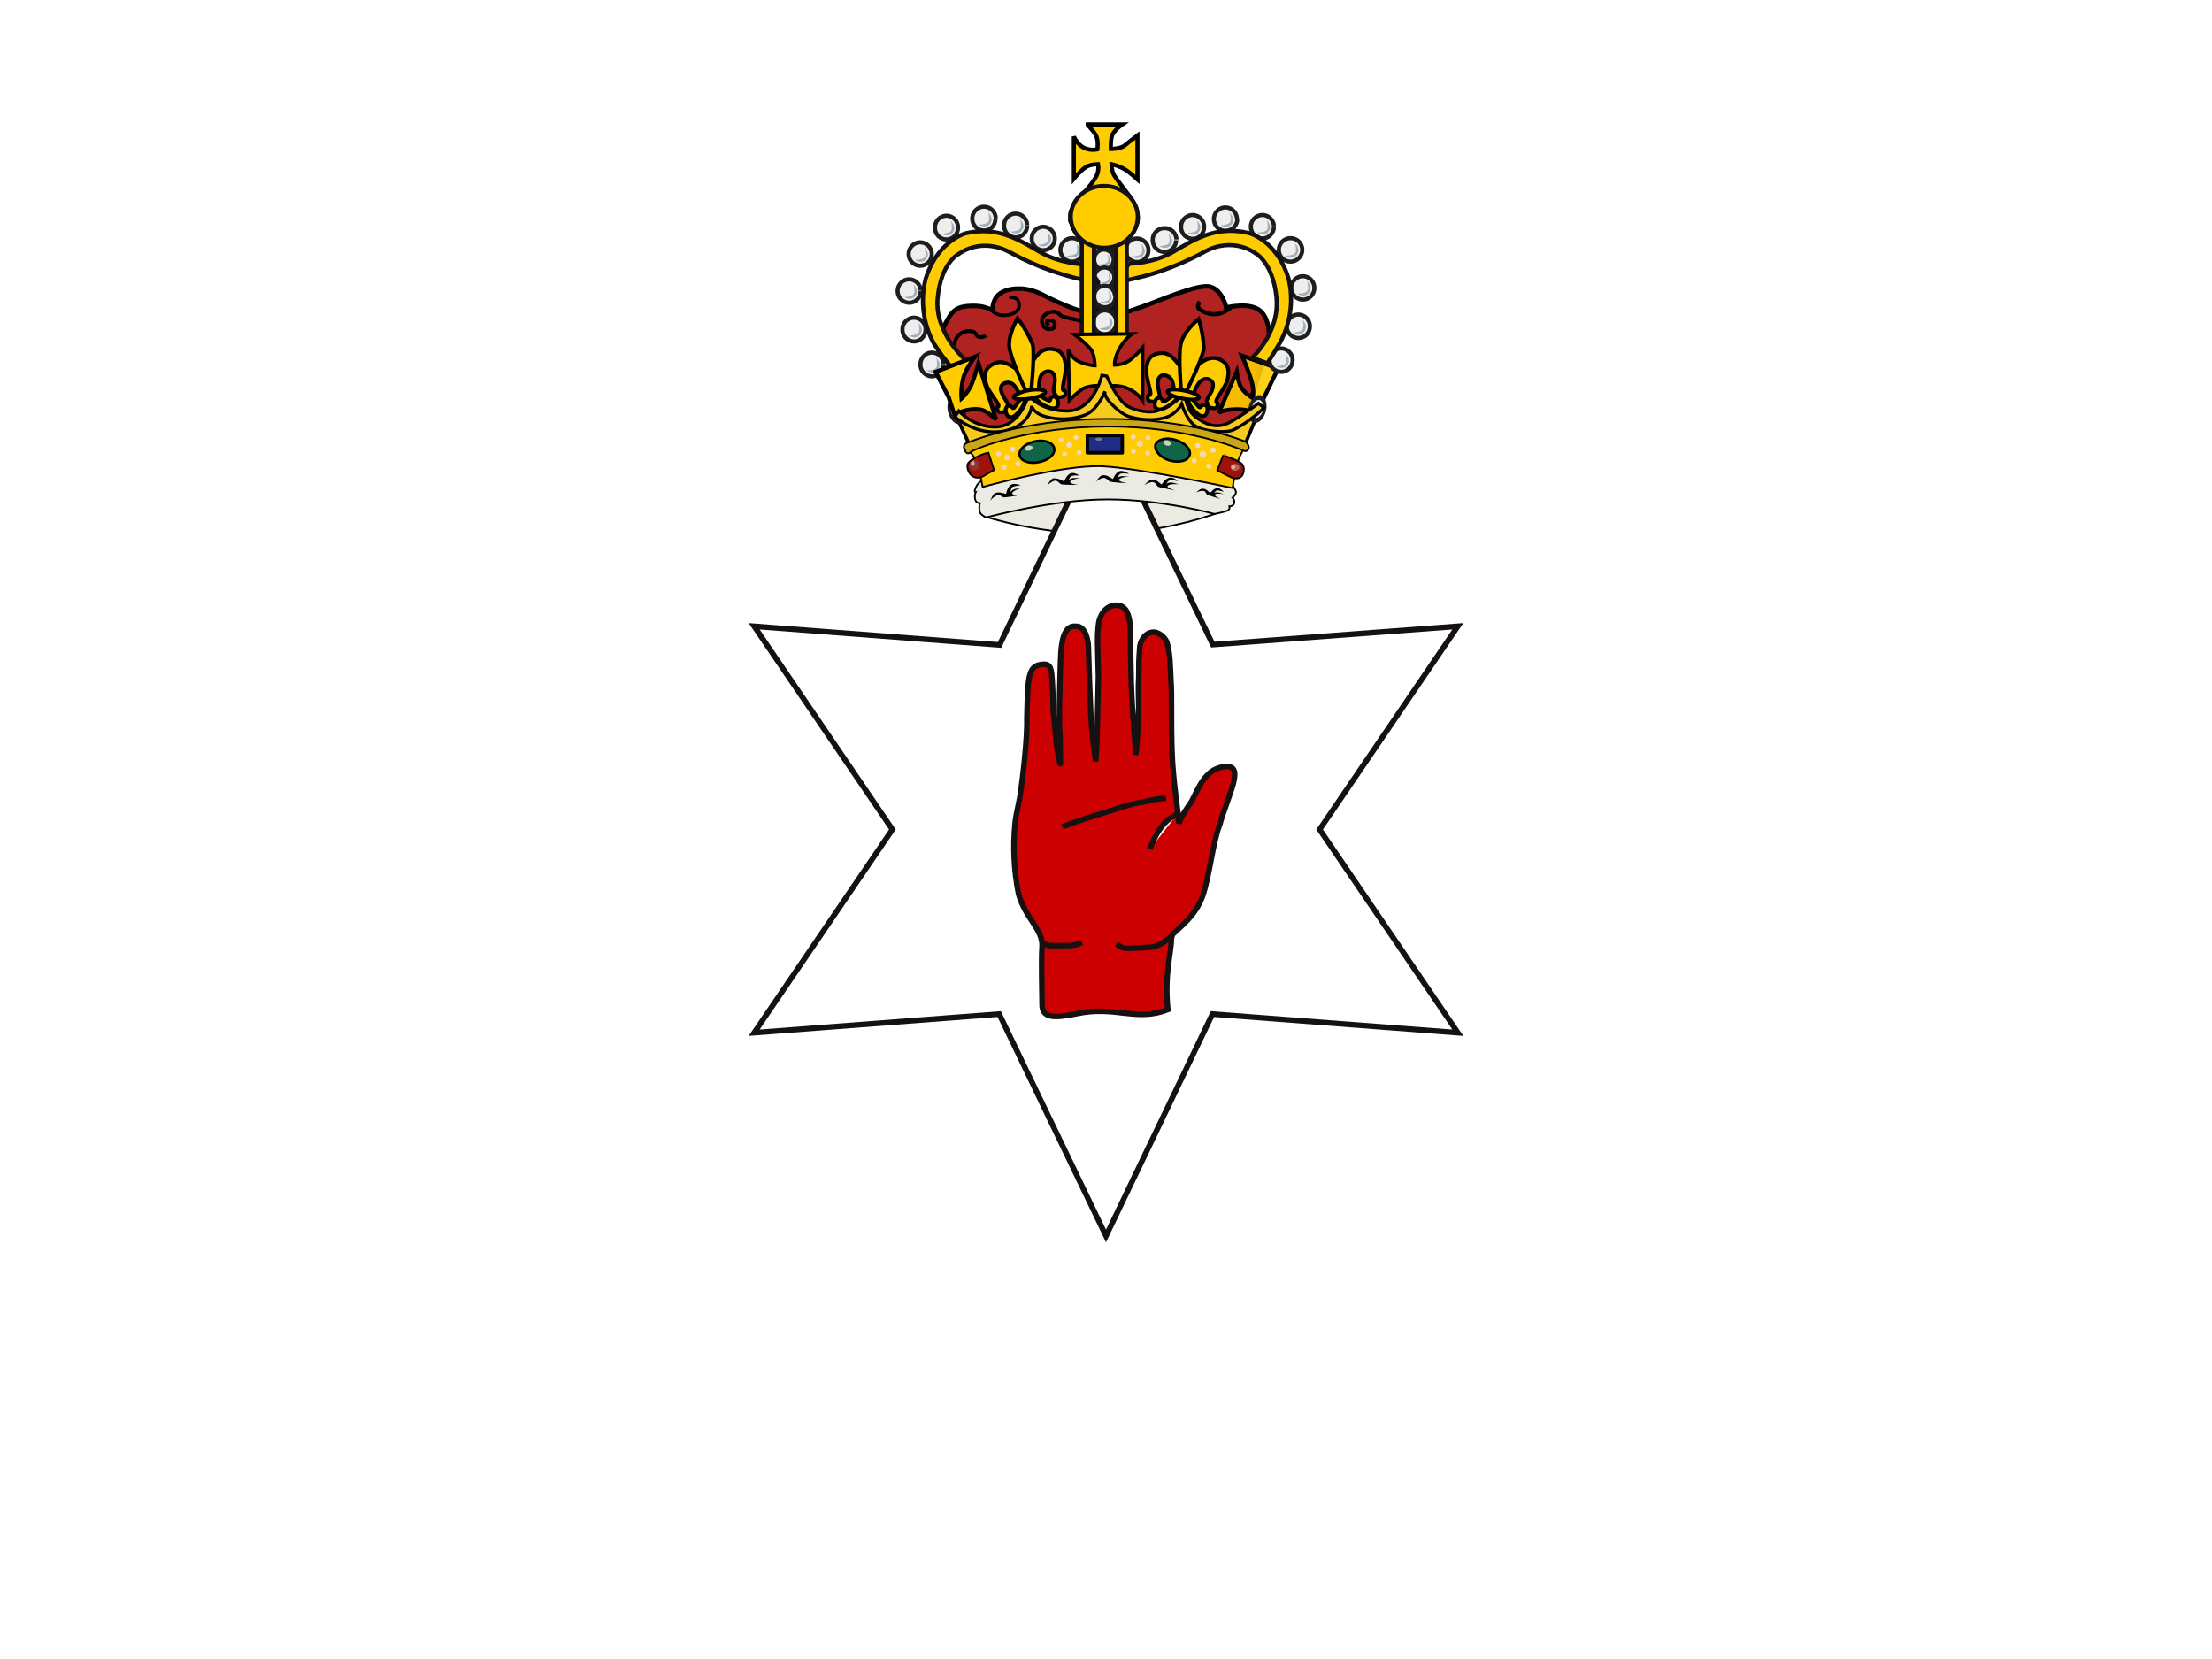
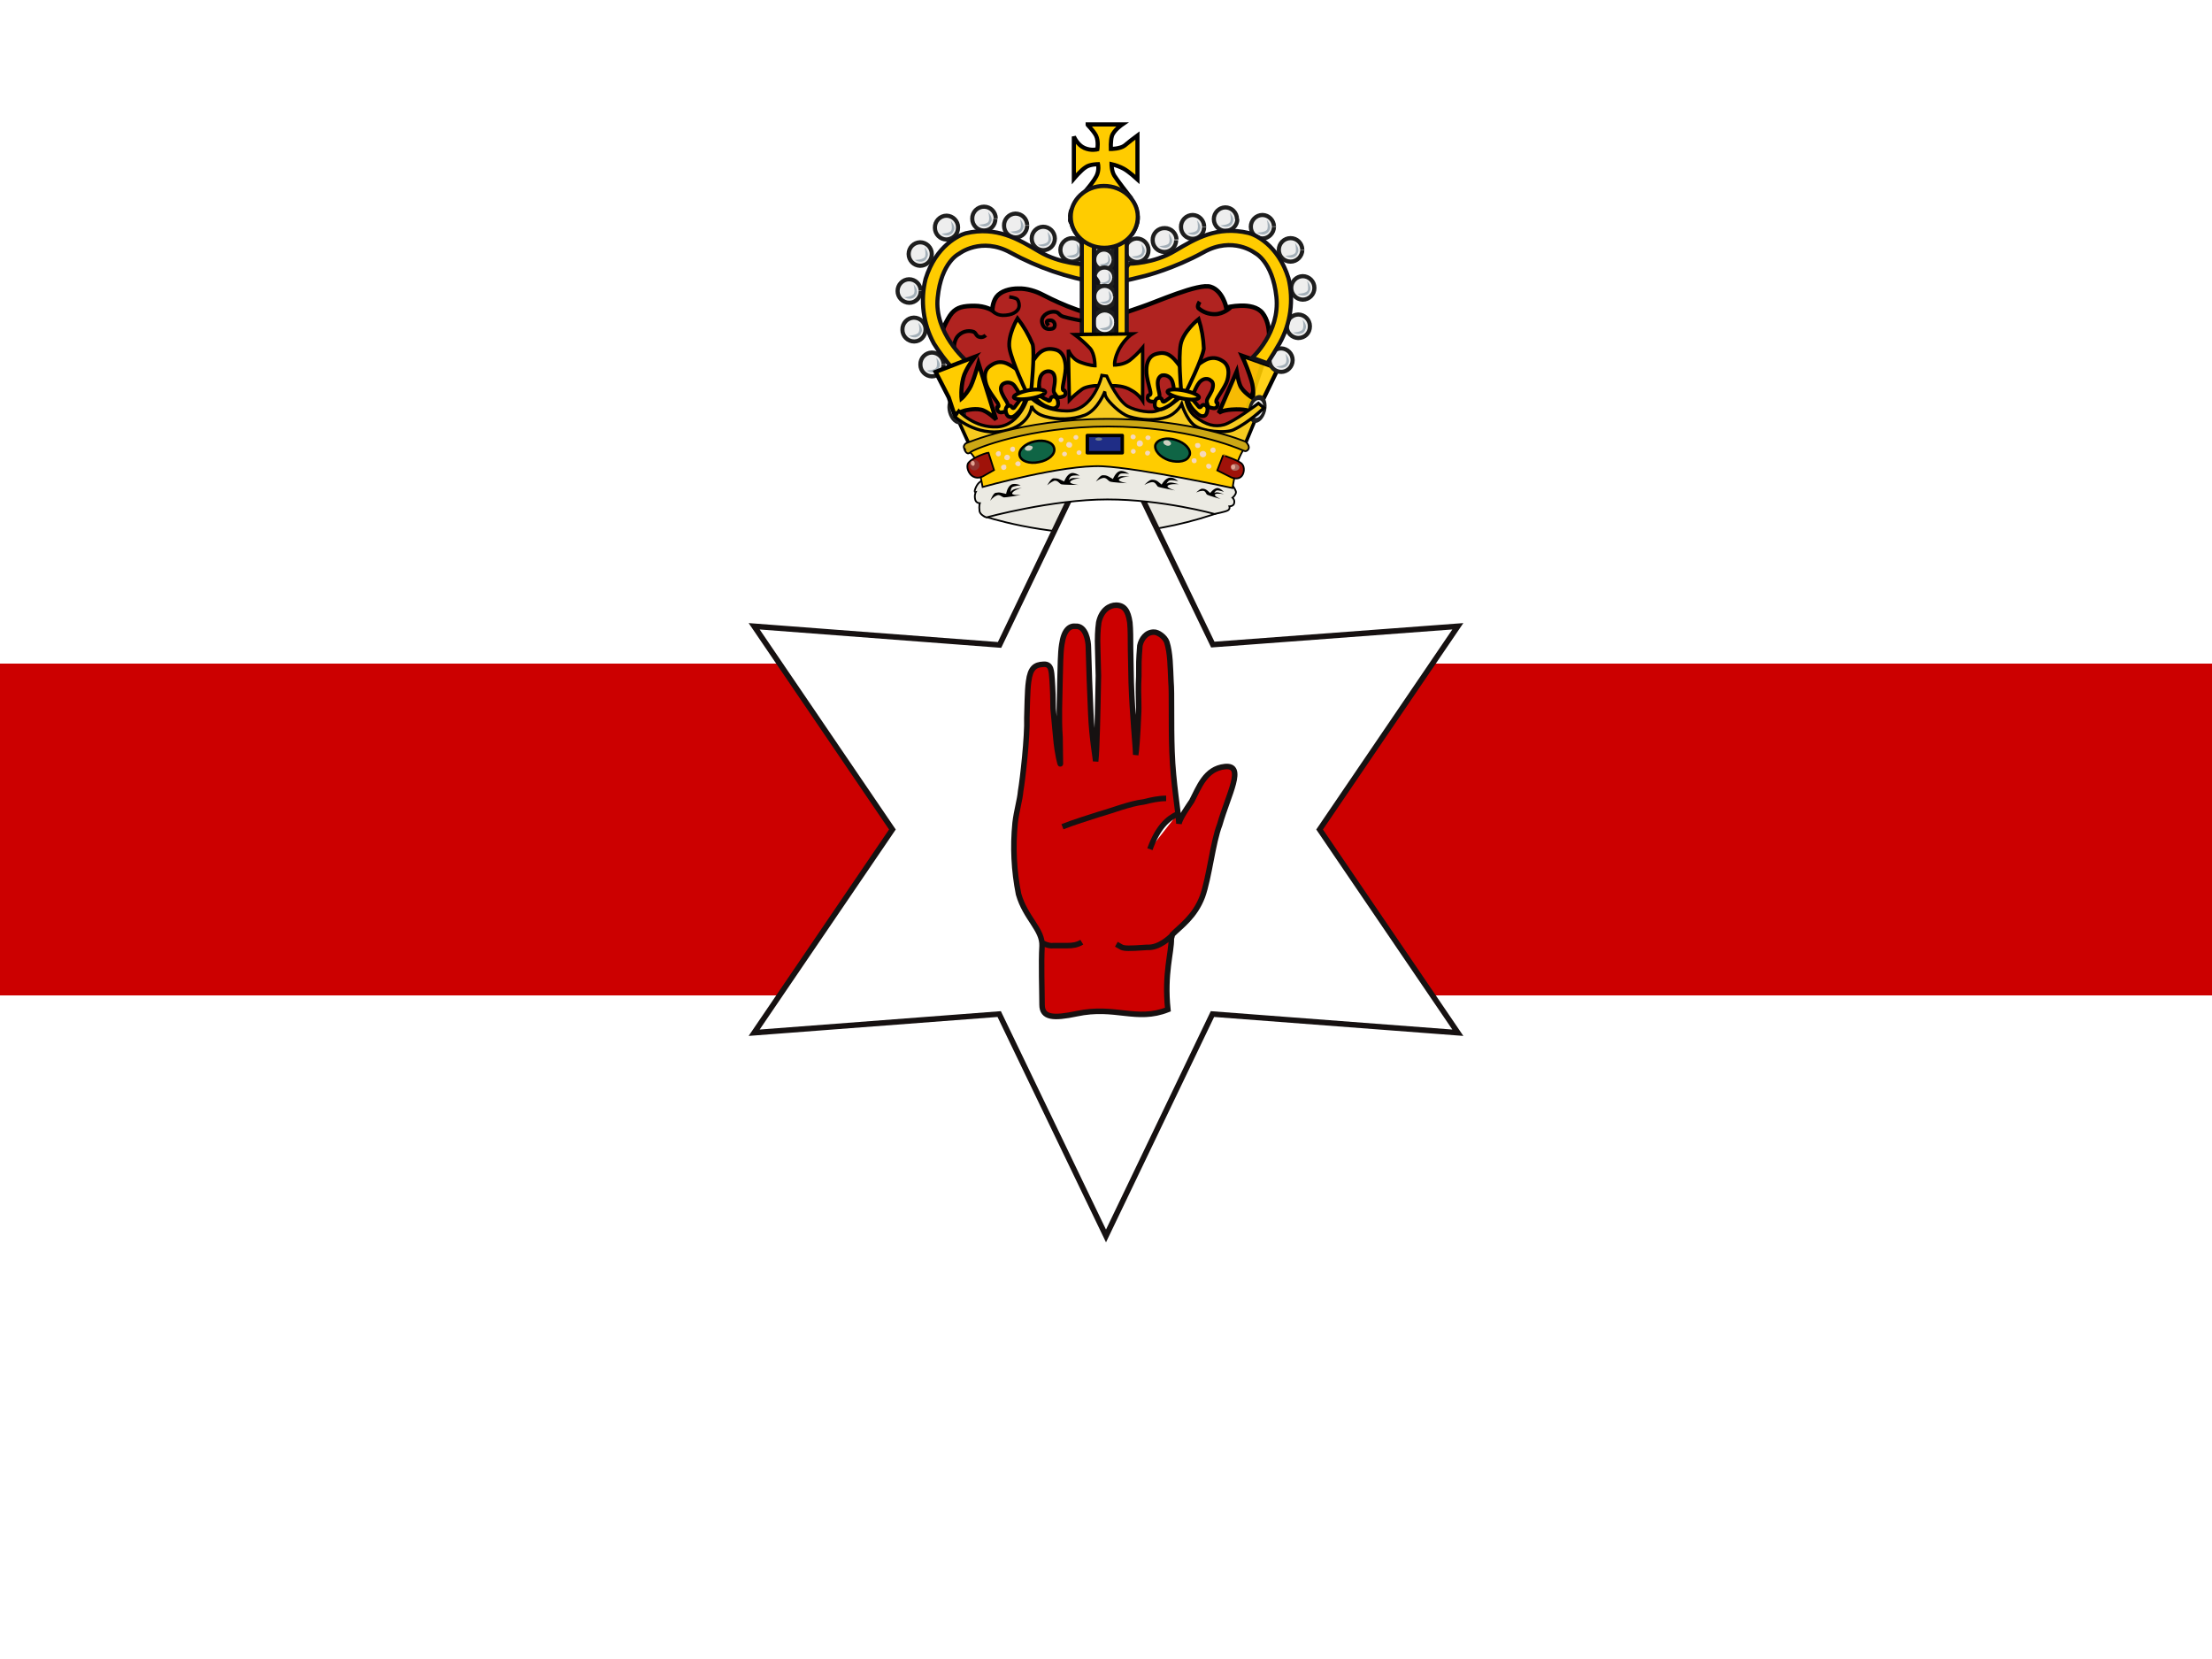
<svg xmlns="http://www.w3.org/2000/svg" xmlns:xlink="http://www.w3.org/1999/xlink" viewBox="0 0 640 480">
  <path fill="#fff" stroke-width="8.1" d="M0 0h640v480H0z" />
  <rect fill="#fff" fill-rule="evenodd" rx="0" ry="0" />
-   <rect y="192" fill="#c00" fill-rule="evenodd" rx="0" ry="0" />
-   <use transform="matrix(0 .75 -1 0 560 0)" xlink:href="#a" />
+   <rect width="640" height="96" y="192" fill="#c00" fill-rule="evenodd" rx="0" ry="0" />
+   <use width="600" height="300" transform="matrix(0 .75 -1 0 560 0)" xlink:href="#a" />
  <path fill="#ebeae3" fill-rule="evenodd" stroke="#000" stroke-width=".5" d="M355.2 146.6c3-4.8 1.2-8-3.4-8.9 0 0-14.9 4.8-31 5.3-16 .5-35-4-35-4-3.5 2.1-2.7 7.2-1 10.4 0 0 16.8 5.6 36 5a111 111 0 0030.1-5.5c3.7-1.2 4.3-2.2 4.3-2.3z" />
  <path fill="#fff" stroke="#161111" stroke-width="1.6" d="M320 357.6l-30.9-64.2-70.9 5.4 40-58.8-40-58.8 71 5.4 30.8-64.1 30.9 64 70.9-5.3-40 58.8 40 58.8-71-5.4z" />
  <path fill="#b02320" fill-rule="evenodd" stroke="#000" stroke-width="1.3" d="M319.5 122.2c38.8 6.4 37.4 8.2 37.4 8.2l10.1-30.2s1.1-6-1.7-9.6-10.5-1.6-10.5-1.6-1-4.9-4.5-6c-3.4-1.2-16 4.5-20 5.8-4 1.3-6 2.5-11.5 2.4-5.5 0-15.4-5-17.3-6-1.7-.9-4.4-1.8-6.9-1.7-2.4 0-5 .7-6.3 2.4-1.2 1.7-1.2 3.9-1.2 3.9s-2-1.3-5.2-1.3-5 .4-6.5 2.1c-1.5 1.7-3.4 6.5-3.4 6.5l3.6 8.2.2 11.3 7.5 12 36.2-6.4z" />
  <path fill="#ebeae3" fill-rule="evenodd" stroke="#000" stroke-width=".5" d="M355.7 139.3s2 2.3 1.9 3.2c-.1.8-1 1.5-1 1.5s.7.6.5 1.5c-.1 1-1.4 1-1.4 1s.3.8-.5 1.2c-.7.4-3.8 1-3.8 1s-15-4.2-31-4.2-35 5.2-35 5.2-2-.7-2-2c-.2-1.2.1-2.1.1-2.1s-1 0-1.3-.9c-.4-1.3.1-2.3.1-2.3s-.7.2.1-1.5c.6-1.3 1.5-1.7 1.5-1.7s16.8-6 36-6.1c19.1 0 35.8 6 35.8 6.2z" />
  <path fill="none" stroke="#000" stroke-width="1.1" d="M276.2 101.5s-.6-2.2.8-4.1a4.3 4.3 0 014.7-1.4c.8.4.7 1.3 1.7 1.5 1 .3 1.8-.5 1.8-.5" />
  <path fill="#fc0" fill-opacity=".9" fill-rule="evenodd" stroke="#000" stroke-width="1.2" d="M369.8 106.6l-5.8 12-2.3.4s-1.4-.8-5.4-.5c-2.8.2-3.7 1-3.7 1l5.2-12s.4 2.5 1 4c.8 2 3.7 3.7 3.7 3.7s.4-2.3-.4-5a55.9 55.9 0 00-2.8-7.3l10.5 3.7z" />
  <path fill="#121116" stroke="#121116" stroke-linejoin="round" stroke-width="1.2" d="M316.5 69.2h6.5v27.7h-6.5z" />
  <path fill="#f6ca1f" fill-rule="evenodd" stroke="#000" d="M276.6 120.2l4.1 9s17.9-7 38.9-6.8c31.5.2 40.5 6.5 40.5 6.5l4.6-11.1-3.5 2-3.6 2.3-4 1.5-5-.3-4.4-3.2-2.2-4.7-3.7 3.4-6.6 1.4-6.4-1.6-5.6-7.1s-4.2 7.9-9.6 8.4c-7.7.6-12.1-3.7-12.1-3.7s-2.9 6.4-7.6 7.5c-7.5 1.9-13.7-3.5-13.8-3.5z" />
  <g stroke-width="2.2">
    <path fill="#eee" stroke="#1e1e1e" stroke-linejoin="round" stroke-width="1.2" d="M348.4 65.7c0 1.8-1.4 3.4-3.3 3.4a3.4 3.4 0 01-3.4-3.4 3.4 3.4 0 013.4-3.5 3.4 3.4 0 013.3 3.4" />
    <path fill="#a3afb8" fill-rule="evenodd" d="M343.5 67.4s2.7 0 3-1.1c.3-1.2-.2-2.6-.2-2.6s1.3 1.4 1 2.5c-.4 1.1-.8 1.4-1.7 1.7a3 3 0 01-2-.5z" />
    <path fill="#eee" stroke="#1e1e1e" stroke-linejoin="round" stroke-width="1.2" d="M340.3 69.5c0 1.8-1.5 3.4-3.4 3.4a3.4 3.4 0 01-3.4-3.4A3.4 3.4 0 01337 66a3.4 3.4 0 013.4 3.3" />
    <path fill="#a3afb8" fill-rule="evenodd" d="M335.3 71.2s2.8 0 3-1.1c.3-1.1-.2-2.6-.2-2.6s1.3 1.5 1 2.6c-.4 1-.8 1.4-1.7 1.6a3 3 0 01-2-.5z" />
    <path fill="#eee" stroke="#1e1e1e" stroke-linejoin="round" stroke-width="1.2" d="M358 63.4c0 1.9-1.6 3.4-3.4 3.4a3.4 3.4 0 01-3.4-3.4 3.4 3.4 0 013.3-3.4 3.4 3.4 0 013.4 3.4" />
    <path fill="#a3afb8" fill-rule="evenodd" d="M353 65.2s2.7 0 3-1.2c.3-1.1-.2-2.5-.2-2.5s1.3 1.4 1 2.5c-.4 1.1-.8 1.4-1.7 1.6a3 3 0 01-2-.4z" />
    <path fill="#eee" stroke="#1e1e1e" stroke-linejoin="round" stroke-width="1.2" d="M368.6 65.6c0 1.8-1.5 3.4-3.3 3.4a3.4 3.4 0 01-3.4-3.4 3.4 3.4 0 013.4-3.4 3.4 3.4 0 013.3 3.3" />
    <path fill="#a3afb8" fill-rule="evenodd" d="M363.7 67.3s2.7 0 3-1.1c.3-1.2-.2-2.6-.2-2.6s1.3 1.4 1 2.6c-.4 1-.8 1.3-1.7 1.6a3 3 0 01-2.1-.5z" />
    <path fill="#eee" stroke="#1e1e1e" stroke-linejoin="round" stroke-width="1.2" d="M376.8 72.3c0 1.8-1.5 3.4-3.4 3.4a3.4 3.4 0 01-3.4-3.4 3.4 3.4 0 013.4-3.4 3.4 3.4 0 013.4 3.3" />
    <path fill="#a3afb8" fill-rule="evenodd" d="M371.9 74s2.7 0 3-1.1c.2-1.1-.2-2.6-.2-2.6s1.3 1.5.9 2.6c-.4 1-.7 1.4-1.7 1.6-.6.1-1.5-.1-2-.5z" />
    <path fill="#eee" stroke="#1e1e1e" stroke-linejoin="round" stroke-width="1.2" d="M380.3 83.3c0 1.9-1.5 3.4-3.4 3.4a3.4 3.4 0 01-3.3-3.4 3.4 3.4 0 013.3-3.4 3.4 3.4 0 013.4 3.4" />
    <path fill="#a3afb8" fill-rule="evenodd" d="M375.4 85s2.7 0 3-1.1c.2-1.1-.2-2.6-.2-2.6s1.3 1.5.9 2.6c-.4 1-.7 1.4-1.7 1.6a3 3 0 01-2-.5z" />
    <path fill="#eee" stroke="#1e1e1e" stroke-linejoin="round" stroke-width="1.2" d="M379 94.4c0 2-1.5 3.4-3.4 3.4a3.4 3.4 0 01-3.3-3.3 3.4 3.4 0 013.3-3.5 3.4 3.4 0 013.4 3.4" />
    <path fill="#a3afb8" fill-rule="evenodd" d="M374 96.2s2.8 0 3-1.2c.3-1-.1-2.5-.1-2.5s1.3 1.4.9 2.5-.7 1.4-1.7 1.6a3 3 0 01-2-.4z" />
    <path fill="#eee" stroke="#1e1e1e" stroke-linejoin="round" stroke-width="1.2" d="M374 104.2c0 1.9-1.5 3.4-3.3 3.4a3.4 3.4 0 01-3.4-3.4 3.4 3.4 0 013.4-3.4 3.4 3.4 0 013.3 3.4" />
    <path fill="#a3afb8" fill-rule="evenodd" d="M369.1 106s2.7 0 3-1.2c.3-1-.2-2.5-.2-2.5s1.3 1.4 1 2.5c-.4 1.1-.8 1.4-1.7 1.6a3 3 0 01-2-.4z" />
    <path fill="#eee" stroke="#1e1e1e" stroke-linejoin="round" stroke-width="1.2" d="M332.3 72.4c0 1.9-1.5 3.4-3.3 3.4a3.4 3.4 0 01-3.4-3.4 3.4 3.4 0 013.3-3.4 3.4 3.4 0 013.4 3.4" />
    <path fill="#a3afb8" fill-rule="evenodd" d="M327.4 74.2s2.7 0 3-1.2c.3-1.1-.2-2.5-.2-2.5s1.3 1.4 1 2.5c-.4 1.1-.8 1.4-1.7 1.6-.7.2-1.6 0-2.1-.4z" />
    <g stroke-width="2.7">
      <path fill="#eee" stroke="#1e1e1e" stroke-linejoin="round" stroke-width="1.2" d="M322.1 71.5a2.8 2.8 0 01-2.8 2.9 2.8 2.8 0 01-2.8-2.9 2.8 2.8 0 012.8-2.8 2.8 2.8 0 012.8 2.8" />
      <path fill="#a3afb8" fill-rule="evenodd" d="M318 73s2.3 0 2.5-1c.3-.9-.1-2-.1-2s1 1.1.8 2c-.4 1-.7 1.2-1.4 1.4a2.5 2.5 0 01-1.8-.4z" />
    </g>
    <g stroke-width="2.7">
      <path fill="#eee" stroke="#1e1e1e" stroke-linejoin="round" stroke-width="1.2" d="M322.2 75a2.8 2.8 0 01-2.8 3 2.8 2.8 0 01-2.8-3 2.8 2.8 0 012.8-2.8 2.8 2.8 0 012.8 2.8" />
      <path fill="#a3afb8" fill-rule="evenodd" d="M318 76.5s2.3 0 2.6-1c.2-.8-.2-2-.2-2s1 1.2.8 2c-.3 1-.6 1.2-1.4 1.4a2.5 2.5 0 01-1.7-.4z" />
    </g>
    <g stroke-width="2.7">
      <path fill="#eee" stroke="#1e1e1e" stroke-linejoin="round" stroke-width="1.2" d="M322.4 80.3a2.8 2.8 0 01-2.8 2.8 2.8 2.8 0 01-2.9-2.8 2.8 2.8 0 012.9-2.9 2.8 2.8 0 012.8 2.9" />
      <path fill="#a3afb8" fill-rule="evenodd" d="M318.3 81.8s2.2 0 2.5-1c.2-1-.2-2.1-.2-2.1s1 1.2.8 2c-.3 1-.6 1.3-1.4 1.4a2.5 2.5 0 01-1.7-.3z" />
    </g>
    <g stroke-width="2.5">
      <path fill="#eee" stroke="#1e1e1e" stroke-linejoin="round" stroke-width="1.2" d="M322.7 85.8a3 3 0 01-3 3.1 3 3 0 01-3.1-3 3 3 0 013-3.2 3 3 0 013 3.1" />
      <path fill="#a3afb8" fill-rule="evenodd" d="M318.2 87.4s2.5 0 2.7-1-.2-2.3-.2-2.3 1.2 1.3.9 2.3c-.4 1-.7 1.2-1.5 1.4a2.6 2.6 0 01-1.9-.4z" />
    </g>
    <path fill="#eee" stroke="#1e1e1e" stroke-linejoin="round" stroke-width="1.2" d="M323 93.3c0 1.8-1.5 3.4-3.4 3.4a3.4 3.4 0 01-3.3-3.4 3.4 3.4 0 013.3-3.5 3.4 3.4 0 013.4 3.4" />
    <path fill="#a3afb8" fill-rule="evenodd" d="M318 95s2.8 0 3-1.1c.3-1.1-.1-2.6-.1-2.6s1.3 1.5.9 2.6c-.4 1-.7 1.4-1.7 1.6a3 3 0 01-2-.5z" />
    <g stroke-width="2.4">
      <path fill="#eee" stroke="#1e1e1e" stroke-linejoin="round" stroke-width="1.2" d="M322.7 108.5c0 1.8-1.4 3.2-3.2 3.2a3.2 3.2 0 01-3.2-3.2c0-1.7 1.4-3.2 3.2-3.2a3.2 3.2 0 013.2 3.2" />
      <path fill="#a3afb8" fill-rule="evenodd" d="M318 110.2s2.6 0 2.8-1.1c.3-1-.1-2.4-.1-2.4s1.2 1.3.8 2.4c-.3 1-.7 1.3-1.5 1.5-.6.1-1.5-.1-2-.4z" />
    </g>
    <path fill="#eee" stroke="#1e1e1e" stroke-linejoin="round" stroke-width="1.2" d="M313.6 72.3c0 1.9-1.6 3.4-3.4 3.4a3.4 3.4 0 01-3.4-3.4 3.4 3.4 0 013.4-3.4 3.4 3.4 0 013.4 3.4" />
    <path fill="#a3afb8" fill-rule="evenodd" d="M308.6 74s2.7 0 3-1c.3-1.2-.2-2.6-.2-2.6s1.3 1.4 1 2.5c-.4 1.1-.8 1.4-1.7 1.6a3 3 0 01-2-.4z" />
    <path fill="#eee" stroke="#1e1e1e" stroke-linejoin="round" stroke-width="1.2" d="M305.2 69c0 1.9-1.5 3.4-3.4 3.4a3.4 3.4 0 01-3.3-3.4 3.4 3.4 0 013.3-3.4 3.4 3.4 0 013.4 3.4" />
    <path fill="#a3afb8" fill-rule="evenodd" d="M300.3 70.8s2.7 0 3-1.2c.2-1-.2-2.5-.2-2.5s1.3 1.4 1 2.5c-.5 1.1-.8 1.4-1.8 1.6-.6.2-1.5 0-2-.4z" />
    <path fill="#eee" stroke="#1e1e1e" stroke-linejoin="round" stroke-width="1.2" d="M297.2 65.3c0 1.8-1.5 3.4-3.3 3.4a3.4 3.4 0 01-3.4-3.4 3.4 3.4 0 013.3-3.5 3.4 3.4 0 013.4 3.4" />
    <path fill="#a3afb8" fill-rule="evenodd" d="M292.3 67s2.7 0 3-1.1c.3-1.1-.2-2.6-.2-2.6s1.3 1.5 1 2.6c-.4 1-.8 1.4-1.7 1.6a3 3 0 01-2.1-.5z" />
    <path fill="#eee" stroke="#1e1e1e" stroke-linejoin="round" stroke-width="1.2" d="M288 63.3c0 1.9-1.4 3.4-3.3 3.4a3.4 3.4 0 01-3.4-3.4 3.4 3.4 0 013.4-3.5 3.4 3.4 0 013.4 3.4" />
    <path fill="#a3afb8" fill-rule="evenodd" d="M283.1 65s2.7 0 3-1.1c.3-1.1-.2-2.6-.2-2.6s1.3 1.5 1 2.6c-.4 1-.8 1.4-1.7 1.6a3 3 0 01-2-.5z" />
    <path fill="#eee" stroke="#1e1e1e" stroke-linejoin="round" stroke-width="1.2" d="M277.2 65.8c0 2-1.5 3.4-3.3 3.5a3.4 3.4 0 01-3.4-3.4 3.4 3.4 0 013.4-3.5 3.4 3.4 0 013.3 3.4" />
    <path fill="#a3afb8" fill-rule="evenodd" d="M272.3 67.6s2.7 0 3-1.1c.3-1.2-.2-2.6-.2-2.6s1.3 1.4 1 2.5c-.4 1.1-.8 1.4-1.7 1.7a3 3 0 01-2-.5z" />
    <path fill="#eee" stroke="#1e1e1e" stroke-linejoin="round" stroke-width="1.2" d="M269.6 73.5c0 1.9-1.5 3.4-3.4 3.4a3.4 3.4 0 01-3.3-3.4 3.4 3.4 0 013.3-3.4 3.4 3.4 0 013.4 3.4" />
    <path fill="#a3afb8" fill-rule="evenodd" d="M264.7 75.2s2.7 0 3-1.1c.2-1.1-.2-2.6-.2-2.6s1.3 1.5.9 2.6c-.4 1-.7 1.4-1.7 1.6a3 3 0 01-2-.5z" />
    <path fill="#eee" stroke="#1e1e1e" stroke-linejoin="round" stroke-width="1.2" d="M266.4 84.2c0 1.9-1.5 3.4-3.3 3.4a3.4 3.4 0 01-3.4-3.4 3.4 3.4 0 013.3-3.4 3.4 3.4 0 013.4 3.3" />
    <path fill="#a3afb8" fill-rule="evenodd" d="M261.5 86s2.7-.1 3-1.2c.3-1.1-.2-2.6-.2-2.6s1.3 1.5 1 2.6c-.4 1-.8 1.4-1.7 1.6a3 3 0 01-2.1-.5z" />
    <path fill="#eee" stroke="#1e1e1e" stroke-linejoin="round" stroke-width="1.2" d="M267.8 95.3c0 2-1.5 3.5-3.3 3.5a3.4 3.4 0 01-3.4-3.4 3.4 3.4 0 013.3-3.5 3.4 3.4 0 013.4 3.4" />
    <path fill="#a3afb8" fill-rule="evenodd" d="M262.9 97.1s2.7 0 3-1.2c.3-1-.2-2.5-.2-2.5s1.3 1.4 1 2.5c-.4 1.1-.8 1.4-1.7 1.7a3 3 0 01-2-.5z" />
    <path fill="#eee" stroke="#1e1e1e" stroke-linejoin="round" stroke-width="1.2" d="M273 105.5c0 1.8-1.5 3.4-3.4 3.4a3.4 3.4 0 01-3.3-3.4 3.4 3.4 0 013.3-3.5 3.4 3.4 0 013.4 3.4" />
    <path fill="#a3afb8" fill-rule="evenodd" d="M268 107.2s2.8 0 3-1.1c.3-1.1-.1-2.6-.1-2.6s1.3 1.4 1 2.5c-.5 1.1-.8 1.4-1.7 1.7a3 3 0 01-2.1-.5z" />
    <g stroke-width="2.8">
      <path fill="#eee" stroke="#1e1e1e" stroke-linejoin="round" d="M430.6 247.4a6.5 6.5 0 01-6.4 6.5 6.5 6.5 0 01-6.5-6.5 6.5 6.5 0 016.4-6.5 6.5 6.5 0 016.5 6.5" transform="matrix(.31597 -.08466 .13499 .50378 109.4 30)" />
      <path fill="#a3afb8" fill-rule="evenodd" d="M276.3 120.7s1.6-.5 1.5-1.6c0-1.1-.7-2.4-.7-2.4s1.1 1.1 1.2 2.3c0 1-.1 1.4-.6 1.8-.3.2-1 .2-1.4-.1z" />
    </g>
    <g stroke-width="2.8">
      <path fill="#eee" stroke="#1e1e1e" stroke-linejoin="round" d="M430.6 247.4a6.5 6.5 0 01-6.4 6.5 6.5 6.5 0 01-6.5-6.5 6.5 6.5 0 016.4-6.5 6.5 6.5 0 016.5 6.5" transform="matrix(.31758 .0784 -.125 .50636 260 -40.2)" />
      <path fill="#a3afb8" fill-rule="evenodd" d="M362.3 119.8s1.7.4 2.1-.7c.5-1 .5-2.5.5-2.5s.5 1.6 0 2.6-.8 1.3-1.4 1.3c-.4.1-1-.3-1.2-.7z" />
    </g>
  </g>
  <path fill="#b3a192" fill-rule="evenodd" stroke="#000" stroke-width="1.2" d="M316.7 53.8l.3 5.7s-6.8.6-7 1.2c-1.4 3 1.5 7 1.5 7s2.3-1.8 8-1.8c5.5 0 8.3 1.4 8.3 1.4s1.4-2.3 1.4-4c0-1.7-.6-3.4-.6-3.4l-3.6-.4h-2.5l-.2-5.8-5.6.1z" />
  <path fill="#f0ddcb" stroke="#121116" stroke-linejoin="round" stroke-width=".6" d="M326.4 62.6c0 .7-.6 1.2-1.2 1.2-.7 0-1.3-.5-1.3-1.1 0-.7.6-1.2 1.2-1.2.7 0 1.2.5 1.3 1.1m2.7.7c0 .6-.5 1.2-1.2 1.2s-1.3-.6-1.3-1.2c0-.7.6-1.2 1.3-1.2.7 0 1.2.5 1.2 1.2m-5.5-.7c0 .6-.6 1.2-1.2 1.2-.7 0-1.2-.6-1.2-1.2s.5-1.2 1.1-1.2c.7 0 1.3.6 1.3 1.2m-5.6 0c0 .7-.6 1.3-1.3 1.3-.7 0-1.2-.6-1.2-1.2 0-.7.5-1.2 1.2-1.2s1.3.5 1.3 1.2m-3.1.2c0 .6-.6 1.2-1.3 1.2-.7 0-1.2-.5-1.2-1.2s.5-1.2 1.2-1.2 1.3.5 1.3 1.2m5.7-3.5c0 .6-.5 1-1 1a1 1 0 01-1.2-1c0-.6.5-1 1.1-1 .6 0 1 .4 1 1m0-4.7c0 .5-.4 1-1 1a1 1 0 01-1-1c0-.6.4-1 1-1s1 .4 1 1m0 2.5c0 .6-.4 1-1 1s-1-.4-1-1c0-.5.4-1 1-1s1 .4 1 1m-8.8 6.5c0 .7-.5 1.2-1.2 1.2-.6 0-1.2-.5-1.2-1.2 0-.6.5-1.1 1.2-1.1s1.2.5 1.2 1.1" />
  <path fill="#916c68" stroke="#4d3126" stroke-linejoin="round" stroke-width=".6" d="M320.9 62.4c0 .7-.6 1.2-1.4 1.2a1.3 1.3 0 01-1.3-1.2c0-.7.6-1.3 1.3-1.3.7 0 1.3.6 1.3 1.3" />
  <g stroke-width="2.5">
    <path fill="#eee" stroke="#1e1e1e" stroke-linejoin="round" stroke-width="1.2" d="M322 45.5a2.5 2.5 0 01-2.4 2.5 2.5 2.5 0 01-2.5-2.5 2.5 2.5 0 012.5-2.6 2.5 2.5 0 012.5 2.5" />
    <path fill="#a3afb8" fill-rule="evenodd" d="M318.4 46.8s2 0 2.2-1c.2-.7-.1-1.8-.1-1.8s1 1 .7 1.9c-.3.8-.6 1-1.2 1.2a2.2 2.2 0 01-1.6-.3z" />
  </g>
  <path fill="#fc0" fill-rule="evenodd" stroke="#000" stroke-width=".5" d="M280 130.1s2.2 2.1 2.8 4c.6 1.8 1.5 6.8 1.5 6.8s23.2-6.5 34.6-6c11.4.6 37.7 6.3 37.7 6.3l1-5.7c.5-3 2.7-6.3 2.7-6.3s-25.1-7.8-41-7a116 116 0 00-27.3 3.5 258.5 258.5 0 00-12 4.4z" />
  <path fill="#fc0" fill-rule="evenodd" stroke="#000" stroke-width="1.2" d="M314.7 36h10s-2.5 1.7-3 3.4c-.4 1.4-.3 3.7-.3 3.7s2.7 0 4-1a78.8 78.8 0 013.7-2.9v12.7s-2.5-2.3-4-3.1a14.4 14.4 0 00-3.5-1.3s0 2 .8 3.3 4.3 5.8 4.3 5.8l-14.3.5s3.4-3.5 4.8-6.1c.9-1.7.5-3.5.5-3.5s-2.4 0-3.6.9c-1.3.8-3.4 3.3-3.4 3.3V39.5s1 2.4 3 3.3c2 .9 3.8.4 3.8.4s.4-2.4-.4-4c-.8-1.5-2.6-3.2-2.4-3.1z" />
  <path fill="#fc0" fill-rule="evenodd" stroke="#121116" stroke-width="1.2" d="M313.9 76.5s-7.1-.1-13.2-3.7-12.3-7.4-21.3-5.3c-1.8.5-8.6 3.5-11.6 13.2a26 26 0 002.4 18.7 50.2 50.2 0 005.6 7.4l3.7-2.5s-9.3-8-8.2-18.2c1-10.3 6.2-12.7 6.2-12.7s6.4-5 14.9-.3a80 80 0 0025.3 8.7c.6-.1-4-5.4-3.8-5.3z" />
  <path fill="#fc0" fill-rule="evenodd" stroke="#000" stroke-width="1.2" d="M274.5 115l-3.8-7.4 11.4-4.4s-2.8 3.6-3.4 6.2c-.8 3.2-.5 5.9-.5 5.9s1-.8 2.3-2.9c1-1.5 2.6-7.3 2.6-7.3l5.1 16.3s-2.6-2.6-4.5-2.9c-2-.4-4.6.3-4.6.3l-3 1-1.6-4.8z" />
  <path fill="#fc0" fill-rule="evenodd" stroke="#121116" stroke-width="1.2" d="M326.7 76.3s7.1 0 13.2-3.7c6.1-3.6 12.2-7.3 21.3-5.2 1.8.4 8.6 3.4 11.6 13.1a26 26 0 01-2.5 18.7 116.7 116.7 0 01-3.6 5.9l-4.4-1.6s8.1-7.3 7-17.6c-1.1-10.3-6.2-12.7-6.2-12.7s-6.4-5-14.9-.2c-8.5 4.7-16.8 6.8-16.8 6.8s-7.8 2-8.5 1.8c-.7 0 4-5.4 3.8-5.3z" />
  <path fill="#fc0" stroke="#121116" stroke-linejoin="round" stroke-width="1.2" d="M323 69.3h3V97h-3zm-10-.2h3.5v27.7H313z" />
  <path fill="#fc0" stroke="#121116" stroke-linejoin="round" stroke-width="1.2" d="M329.2 62.7c0 5-4.3 9-9.7 9-5.3 0-9.7-4-9.7-9 0-4.9 4.3-8.9 9.6-8.9 5.4 0 9.8 4 9.8 8.9" />
  <path fill="#fc0" fill-rule="evenodd" stroke="#000" d="M310.9 96.8l16.7-.2s-2 1.2-3.7 4.2c-1.6 3-1.4 4.8-1.4 4.8s2.5 0 4.3-1.3a25.9 25.9 0 003.8-3.7v15.3s-1.3-2-3.3-3c-2-1.3-4.8-1.3-4.8-1.3h-5.7s-2.6.2-3.7 1a29 29 0 00-3.7 3.2l-.3-14.6s.8 2.6 3.5 3.6 4.2 1 4.2 1 0-3.4-1.4-5a33 33 0 00-4.5-4z" />
  <path fill="#f6ca1f" fill-rule="evenodd" stroke="#000" stroke-width=".9" d="M320.2 108.8s2.4 5.7 5.3 8.2c1.6 1.5 6.6 2.6 8.8 2 5-1.3 8.6-5.3 8.6-5.3s-.2 4.4 3 6.9c3.1 2.4 5.6 3 8.2 2.3 2.7-.7 10-6.2 10-6.2l1.6 1.3s-4.3 4.2-8.7 6.3c-2.3 1.2-9.3.5-11.5-1.3-2.3-1.8-3.6-6.1-3.6-6.1s-1.4 2.8-4.4 3.8c-3 1-7 1-10.9-.2-2.5-.8-5.9-4.3-6.5-5.5-.6-1.1-.4-1.8-.4-1.8s-2 5.4-5.8 6.9a18.7 18.7 0 01-11.5.4c-3.6-1-3.9-3.1-3.9-3.1s-.2 5.7-8 7.3c-8 1.6-14.2-4.1-14.2-4.1l1.1-1.7s4.4 5 11.2 4.6c6.8-.5 9-9.2 9-9.2s3 4.5 11 4.6c7.9.1 10.2-10.3 10.2-10.3l1.4.2z" />
  <g fill="#fc0" stroke="#000" stroke-width="1.1">
    <path fill-rule="evenodd" d="M300.6 112.1s0-2.7.7-3.6c.8-1.1 2-1.2 2.6-1 .7.2 1.4.8 1.3 2.8-.1 1.9-.7 2.8 0 3.6.5.7.6 1.2 1.7 1 1-.2 1.6-.5 1.3-1.5s-.5 0-.7-.8c-.2-.9 1-4.6.8-6.9-.2-2.2-1-4-2.8-4.5-1.6-.4-3-.4-4.5.7-1.4 1-3.3 4.5-3.3 4.5v7.5l3-.2v-1.6z" />
    <path fill-rule="evenodd" d="M295 114.1s-1.2-2.5-2-3a2.5 2.5 0 00-2.8 0c-.6.5-1 1.4-.1 3.1.8 1.7 1.7 2.4 1.4 3.3-.2.9 0 1.4-1.1 1.7-1.1.3-1.7.1-1.9-1-.2-1 .6 0 .4-1-.1-.8-2.8-3.7-3.5-5.9-.7-2.1-.6-4.1.8-5.2 1.3-1 2.5-1.6 4.3-1.2 1.8.4 4.9 2.9 4.9 2.9l3 6.8-2.8 1-.6-1.5z" />
    <path fill-rule="evenodd" d="M294.4 92.1s-3 5-2.3 8.8c.7 3.8 4.6 12 4.6 12v1l2.2-.2-.5-1.1s1-9.8.4-12.9a33 33 0 00-4.4-7.6zm4.7 22.7s1.5 1.7 3.2 2.6c2 .9 2.8 1 3.5.3.6-.4.4-2.2-.3-2.7-.6-.5-1.4-.2-1.5.3-.2.8-.4.8-1 .4-1-.4-3-1.7-3-1.7l-.9.8zm-2.3.4s-.6 2.2-1.8 3.7c-1.4 1.6-2.1 2-3 1.7-.7-.1-1.3-1.8-.9-2.6.4-.7 1.2-.8 1.5-.4.5.7.7.6 1.1 0l2-2.7 1.1.2z" />
    <path stroke-linejoin="round" d="M302.4 113.4c.2.6-1.8 1.5-4.3 1.9-2.5.4-4.6.3-4.8-.4 0-.6 1.9-1.5 4.4-2 2.5-.4 4.6-.2 4.7.5" />
  </g>
  <g fill="#fc0" stroke="#000" stroke-width="1.1">
    <path fill-rule="evenodd" d="M345.6 113.2s1-2.5 2-3.1c1.1-.8 2.2-.5 2.7 0 .6.3 1 1.2.3 3-.8 1.7-1.6 2.4-1.4 3.3.3 1 .2 1.4 1.3 1.6 1.1.3 1.7.1 1.8-1 .1-1-.5 0-.4-1 0-.8 2.6-3.9 3.2-6 .6-2.3.4-4.2-1-5.3-1.4-1-2.7-1.4-4.5-.9-1.7.5-4.7 3.1-4.7 3.1l-2.6 7 2.9.9.4-1.6z" />
    <path fill-rule="evenodd" d="M339.7 113.1s-.2-2.7-.9-3.5c-.9-1.1-2-1.1-2.6-1-.7.3-1.4 1-1.2 2.9.2 2 .8 2.8.3 3.6-.6.8-.6 1.2-1.7 1.1-1.1 0-1.7-.4-1.5-1.4.2-1 .6 0 .8-.9.1-.8-1.3-4.5-1.2-6.8 0-2.2.8-4 2.5-4.6 1.6-.5 3-.6 4.5.5 1.5 1 3.6 4.3 3.6 4.3l.4 7.4h-3v-1.6z" />
    <path fill-rule="evenodd" d="M346.8 92.3s-4.5 3.6-5.2 7.4c-.7 3.8.1 12.8.1 12.8l-.3 1 2 .6v-1.2s4.4-8.8 4.9-12a32 32 0 00-1.5-8.6zm-3.5 22.9s.8 2.1 2.1 3.5c1.5 1.6 2.2 1.9 3.1 1.6.7-.2 1.1-2 .7-2.6-.4-.7-1.2-.7-1.5-.3-.5.7-.7.5-1.1 0a77.7 77.7 0 01-2.2-2.6l-1.1.4zm-2.3-.5s-1.3 1.9-3 2.8c-1.9 1.1-2.7 1.2-3.5.6-.6-.3-.5-2.1.1-2.7.7-.5 1.4-.3 1.6.2.2.8.5.7 1 .4l2.8-2 1 .7z" />
    <path stroke-linejoin="round" d="M346.9 115c-.1.7-2.3.8-4.8.3s-4.4-1.4-4.3-2c.1-.7 2.3-.8 4.8-.3s4.4 1.4 4.3 2" />
  </g>
  <path fill="#cca715" fill-rule="evenodd" stroke="#000" stroke-width=".5" d="M279 129.9s.6 2 1.7 1c1.2-1.1 17.3-7.5 40-7.5s37.5 6.3 38.4 6.7c.9.3 1.3.8 2 0 .8-1-.7-2.3-.7-2.3s-15.8-6.7-40.4-6.6c-24.7.1-40.6 7.1-40.6 7.1s-1 .8-.3 1.6z" />
  <path fill-rule="evenodd" d="M307.9 139.3s.7-2 2-2.4c1-.3 2.5.7 2.5.7s-1.9-.2-2.5.2c-.5.3-.7 1.2-.7 1.2s.4-.8 1.9-.7h1.6s-2.5.3-3 1c-.6.7 2.3 1 2.3 1s-4.5 0-5-.2c-.6-.3-1-1.2-2-1-1 .4-2 1.3-2 1.3s1.1-2 1.8-2 1.2 0 1.8.3l1.3.6zm-16.8 3.6s.3-2 1.5-2.7c1-.5 2.7.2 2.7.2s-2 .2-2.5.6c-.4.4-.4 1.4-.4 1.4s.3-.8 1.7-1a68.5 68.5 0 001.6-.3s-2.4.7-2.8 1.5c-.5.8 2.5.6 2.5.6s-4.4.8-5 .7c-.7-.2-1.2-1-2.1-.5-1 .4-1.8 1.5-1.8 1.5s.8-2.1 1.5-2.3c.7-.1 1-.2 1.8 0l1.3.3zm30.9-4.3s.8-2 2-2.3c1.1-.3 2.7.8 2.7.8s-2-.3-2.6 0c-.5.3-.7 1.2-.7 1.2s.4-.7 1.9-.5l1.6.1s-2.5 0-3.1.8c-.6.6 2.3 1.1 2.3 1.1s-4.5-.2-5-.5c-.6-.3-1-1.2-2-1-1 .2-2 1-2 1s1.2-1.8 1.9-1.8 1.1 0 1.8.4l1.2.7zm14.1 1.6s1-1.9 2.4-2c1-.2 2.4 1 2.4 1s-1.8-.4-2.5-.2c-.6.2-.9 1-.9 1s.5-.6 2-.3l1.6.4s-2.5-.2-3.2.4c-.7.6 2.1 1.4 2.1 1.4s-4.4-.8-5-1.1c-.4-.4-.7-1.4-1.7-1.3-1 .1-2.2.8-2.2.8s1.5-1.6 2.2-1.5c.7 0 1.1.1 1.7.5l1.1.9zm14 2.5s1-1.4 2.1-1.5c.9 0 1.9 1.1 1.9 1.1s-1.5-.5-2-.4c-.5.1-.8.8-.8.8s.5-.5 1.6-.1l1.3.4s-2-.4-2.6 0c-.6.5 1.6 1.4 1.6 1.4s-3.5-1-4-1.3c-.3-.3-.4-1.1-1.2-1.1-.9 0-1.9.5-1.9.5s1.3-1.3 1.9-1.1c.5 0 .9.2 1.3.5l.9.8z" />
  <path fill="#0f6545" stroke="#000" stroke-linejoin="round" stroke-width=".7" d="M305 129.7c.4 1.7-1.6 3.5-4.4 4-2.8.6-5.3-.3-5.6-2-.3-1.6 1.6-3.4 4.4-4 2.8-.6 5.3.3 5.6 2z" />
  <path fill="#cecfc1" d="M298.8 129.4c0 .4-.4.9-1 1-.6.1-1.2-.1-1.3-.5 0-.4.4-.8 1-1 .6 0 1.2.1 1.3.5z" />
  <path fill="#0f6545" stroke="#000" stroke-linejoin="round" stroke-width=".7" d="M344.1 131.8c-.5 1.6-3 2.2-5.8 1.4-2.7-.9-4.4-2.9-4-4.5.6-1.6 3.2-2.3 5.9-1.4 2.7.8 4.5 2.8 4 4.4z" />
  <path fill="#cecfc1" d="M338.8 128.5c-.2.4-.7.6-1.3.4-.6-.2-1-.7-.9-1 .1-.5.7-.6 1.3-.5.6.2 1 .7.9 1z" />
  <path fill="#1f2d86" stroke="#000" stroke-linejoin="round" d="M314.6 126h10.1v5h-10.1z" />
  <path fill="#707c8b" d="M318.9 127c0 .3-.4.5-1 .5s-1-.2-1-.5c0-.2.5-.4 1-.4s1 .2 1 .4z" />
  <path fill="#9f1209" fill-rule="evenodd" stroke="#000" stroke-width=".5" d="M286 131l1.6 5-3 1.7s-1.5 1-3 .2c-1.4-.7-2.2-3-1.4-4 1.5-1.8 5.7-3 5.7-2.9z" />
  <path fill="#8f322f" d="M283.4 134.6c0 .8-.7 1.5-1.5 1.5s-1.4-.7-1.4-1.5c0-.9.6-1.5 1.4-1.5s1.5.6 1.5 1.5z" />
  <path fill="#e2a494" d="M282 134a.8.8 0 01-.2.7.4.4 0 01-.5 0 .8.8 0 01-.4-.5.8.8 0 01.2-.7.4.4 0 01.5-.1c.2 0 .4.3.4.6z" />
  <path fill="#9f1209" fill-rule="evenodd" stroke="#000" stroke-width=".5" d="M353.9 131.7l-1.7 4.4 4 2s1.7.8 2.8-.1c1-.8 1.2-2.8.4-3.7-.7-1-5.6-2.6-5.5-2.6z" />
  <path fill="#aa675d" d="M358.6 135.2c0 .6-.6 1-1.3 1s-1.2-.4-1.2-1 .6-1 1.2-1c.7 0 1.3.5 1.3 1z" />
  <path fill="#e2a494" d="M357.4 135c0 .3-.1.6-.3.7a.5.5 0 01-.6 0 .8.8 0 01-.3-.6c0-.3.1-.5.3-.6a.5.5 0 01.6 0c.2 0 .3.3.3.6z" />
  <path fill="#f5d8bc" d="M328.6 126.4a.7.7 0 01-.8.7.7.7 0 01-.7-.7.7.7 0 01.7-.7c.4 0 .8.3.8.7zm4.3.2a.7.7 0 01-.7.7.7.7 0 01-.8-.7.7.7 0 01.8-.6c.3 0 .7.2.7.6zm-2.2 1.7c0 .5-.4.9-1 .9s-.8-.4-.8-.9.4-.9.9-.9.9.4.9 1zm2 2.8a.7.7 0 01-.6.7.7.7 0 01-.8-.7.7.7 0 01.7-.7c.5 0 .8.3.8.7zm-4.1-.5a.7.7 0 01-.7.7.7.7 0 01-.7-.7.7.7 0 01.7-.7c.4 0 .7.3.7.7zm-20.9-3.5a.7.7 0 01-.5.8.7.7 0 01-.9-.5.7.7 0 01.6-.8.7.7 0 01.8.5zm4.3-.7a.7.7 0 01-.6.8.7.7 0 01-.8-.5.7.7 0 01.5-.8.7.7 0 01.9.5zm-1.8 2.1c.1.5-.2 1-.6 1a.9.9 0 01-1.1-.6c-.1-.4.2-1 .7-1a.9.9 0 011 .6zm2.7 2.3a.7.7 0 01-.5.8.7.7 0 01-.9-.5.7.7 0 01.5-.8.7.7 0 01.9.5zm-4.2.4a.7.7 0 01-.5.8.7.7 0 01-.9-.5.7.7 0 01.6-.8.7.7 0 01.8.5zm-19.2-.2a.7.7 0 01-.4 1 .7.7 0 01-.9-.4.7.7 0 01.4-1 .7.7 0 011 .4zm4.1-1.3a.7.7 0 01-.4 1 .7.7 0 01-.9-.5.7.7 0 01.4-.9.7.7 0 011 .4zm-1.4 2.4a.9.9 0 01-.5 1 .9.9 0 01-1.1-.4.9.9 0 01.5-1.1.9.9 0 011.1.5zm3 1.8a.7.7 0 01-.4 1c-.4 0-.8-.1-1-.5s.1-.7.5-.9a.7.7 0 01.9.4zm-4.1 1a.7.7 0 01-.4 1 .7.7 0 01-1-.4.7.7 0 01.5-1 .7.7 0 011 .4zm56.2-5.8c-.1.4-.5.6-1 .5a.8.8 0 01-.5-1c0-.3.5-.5 1-.4.3 0 .6.5.5.9zm4.4 1.3c0 .4-.5.7-.9.6a.8.8 0 01-.6-1c.1-.3.5-.6 1-.5.4.1.6.5.5 1zm-2.7 1.2a1 1 0 01-1.1.7 1 1 0 01-.8-1.1 1 1 0 011.2-.7c.5.1.8.6.7 1.1zm1.5 3.5c-.1.4-.5.6-1 .5a.8.8 0 01-.5-.9c0-.4.5-.6.9-.5.4.1.7.5.6 1zm-4.3-1.6c0 .4-.5.6-.9.5a.8.8 0 01-.5-.9c0-.4.5-.6.9-.5.4 0 .6.5.5.9z" />
  <path fill="none" stroke="#000" stroke-width="1.2" d="M356 89s-2 1.9-4.5 1.9a7 7 0 01-4.6-1.6c-.8-.5.2-2 .2-2" />
  <path fill="none" stroke="#000" stroke-width="1.1" d="M312.9 92.8s-3.7-.7-5.3-1.2c-1.5-.5-1.1-1.5-3-1.4-1.7.1-3.5 1.4-3.1 3.2.4 1.8 1.7 2 3 1.7 1.2-.4.8-2.6-.8-2.4-1.7 0-.3 1.5-.3 1.5" />
  <path fill="none" stroke="#000" d="M287.3 90s1 1.5 3.7 1.2c2.7-.2 3.7-1.6 3.8-2.3.2-.6 0-1.8-.5-2.3-.5-.5-2.3-.7-2.3-.7" />
  <g stroke="#161111" stroke-width="1.6">
    <path fill="#c00" d="M339.2 270.4c2.5-2.5 6.5-5.2 8.7-11 2-5.6 3-15.7 5-20.8 2.5-8.8 7.5-17.4 1.5-16.8-5.7.6-7.5 6-9.6 10-1 1.5-3.3 4.7-3.7 6.5-.1-3-1.7-11.9-2-20.8-.3-8.4 0-17-.3-20.3-.2-4.3-.2-8.3-1.2-11.4-.5-1.5-2.6-3-3.8-2.9-2.2 0-3.6 2-4 3.9l-.2 2.8c-.2 2.4 0 5.5-.2 8.3-.1 3 .2 6.2 0 9-.2 5.4-.6 10.5-.8 11.5 0-2-1-11.7-1.3-20.9l-.2-10c0-2.6 0-5.4-.2-7.4-.5-3.4-1.6-5-4-5-1.8 0-4.2 1.3-5 5-.3 2.1-.4 4.6-.3 7.4l.2 8c-.2 10.5-.4 21.5-.8 24.8 0-1-1.1-6.5-1.4-13.9l-.4-9.6-.3-9.6c0-1.6-.7-6.2-3.7-6-1.7-.2-3.4 1-4 5.3-.4 2.5-.4 6.6-.5 9.9-.1 6-.4 11.4 0 16.9l.1 7.7c0 .4-.9-2.9-1.3-7.4l-.8-8.6c0-2.3-.1-5.7-.3-8.5-.2-2.1-.1-4.5-2.5-4.3-2.4.1-3.8 1-4.3 5-.4 2.7-.4 8.5-.5 10.5.2 5.3-1.2 17.7-1.8 21.2-.2 2.5-1.2 5.7-1.6 9.2a70 70 0 001 20.6c2 7 7 10.2 6.8 15-.3 4.8 0 13.3 0 17 0 3.8 3.3 4 10 2.6 11.2-2.4 17.3 2.4 26.4-1.2-1.1-10.4 1.1-16.7 1-20.5zm-6.5-24.7c2.3-6.4 5.2-8.9 8-10.2" />
    <path fill="none" d="M307.4 239.2c3.5-1.4 7-2.4 10.6-3.6 4.3-1.2 8.5-3 13-3.6 2-.5 4.2-1 6.4-1m-36.1 42c.4-.3 1 .2 1.4.3.6.2 1.3.4 2 .3a107.4 107.4 0 014 0c1.7 0 3-.2 4.3-1m10 .6l1.6.9c.8.3 1.8.4 7.3 0 3.5.2 6.5-2.8 7.4-3.6" />
  </g>
</svg>
